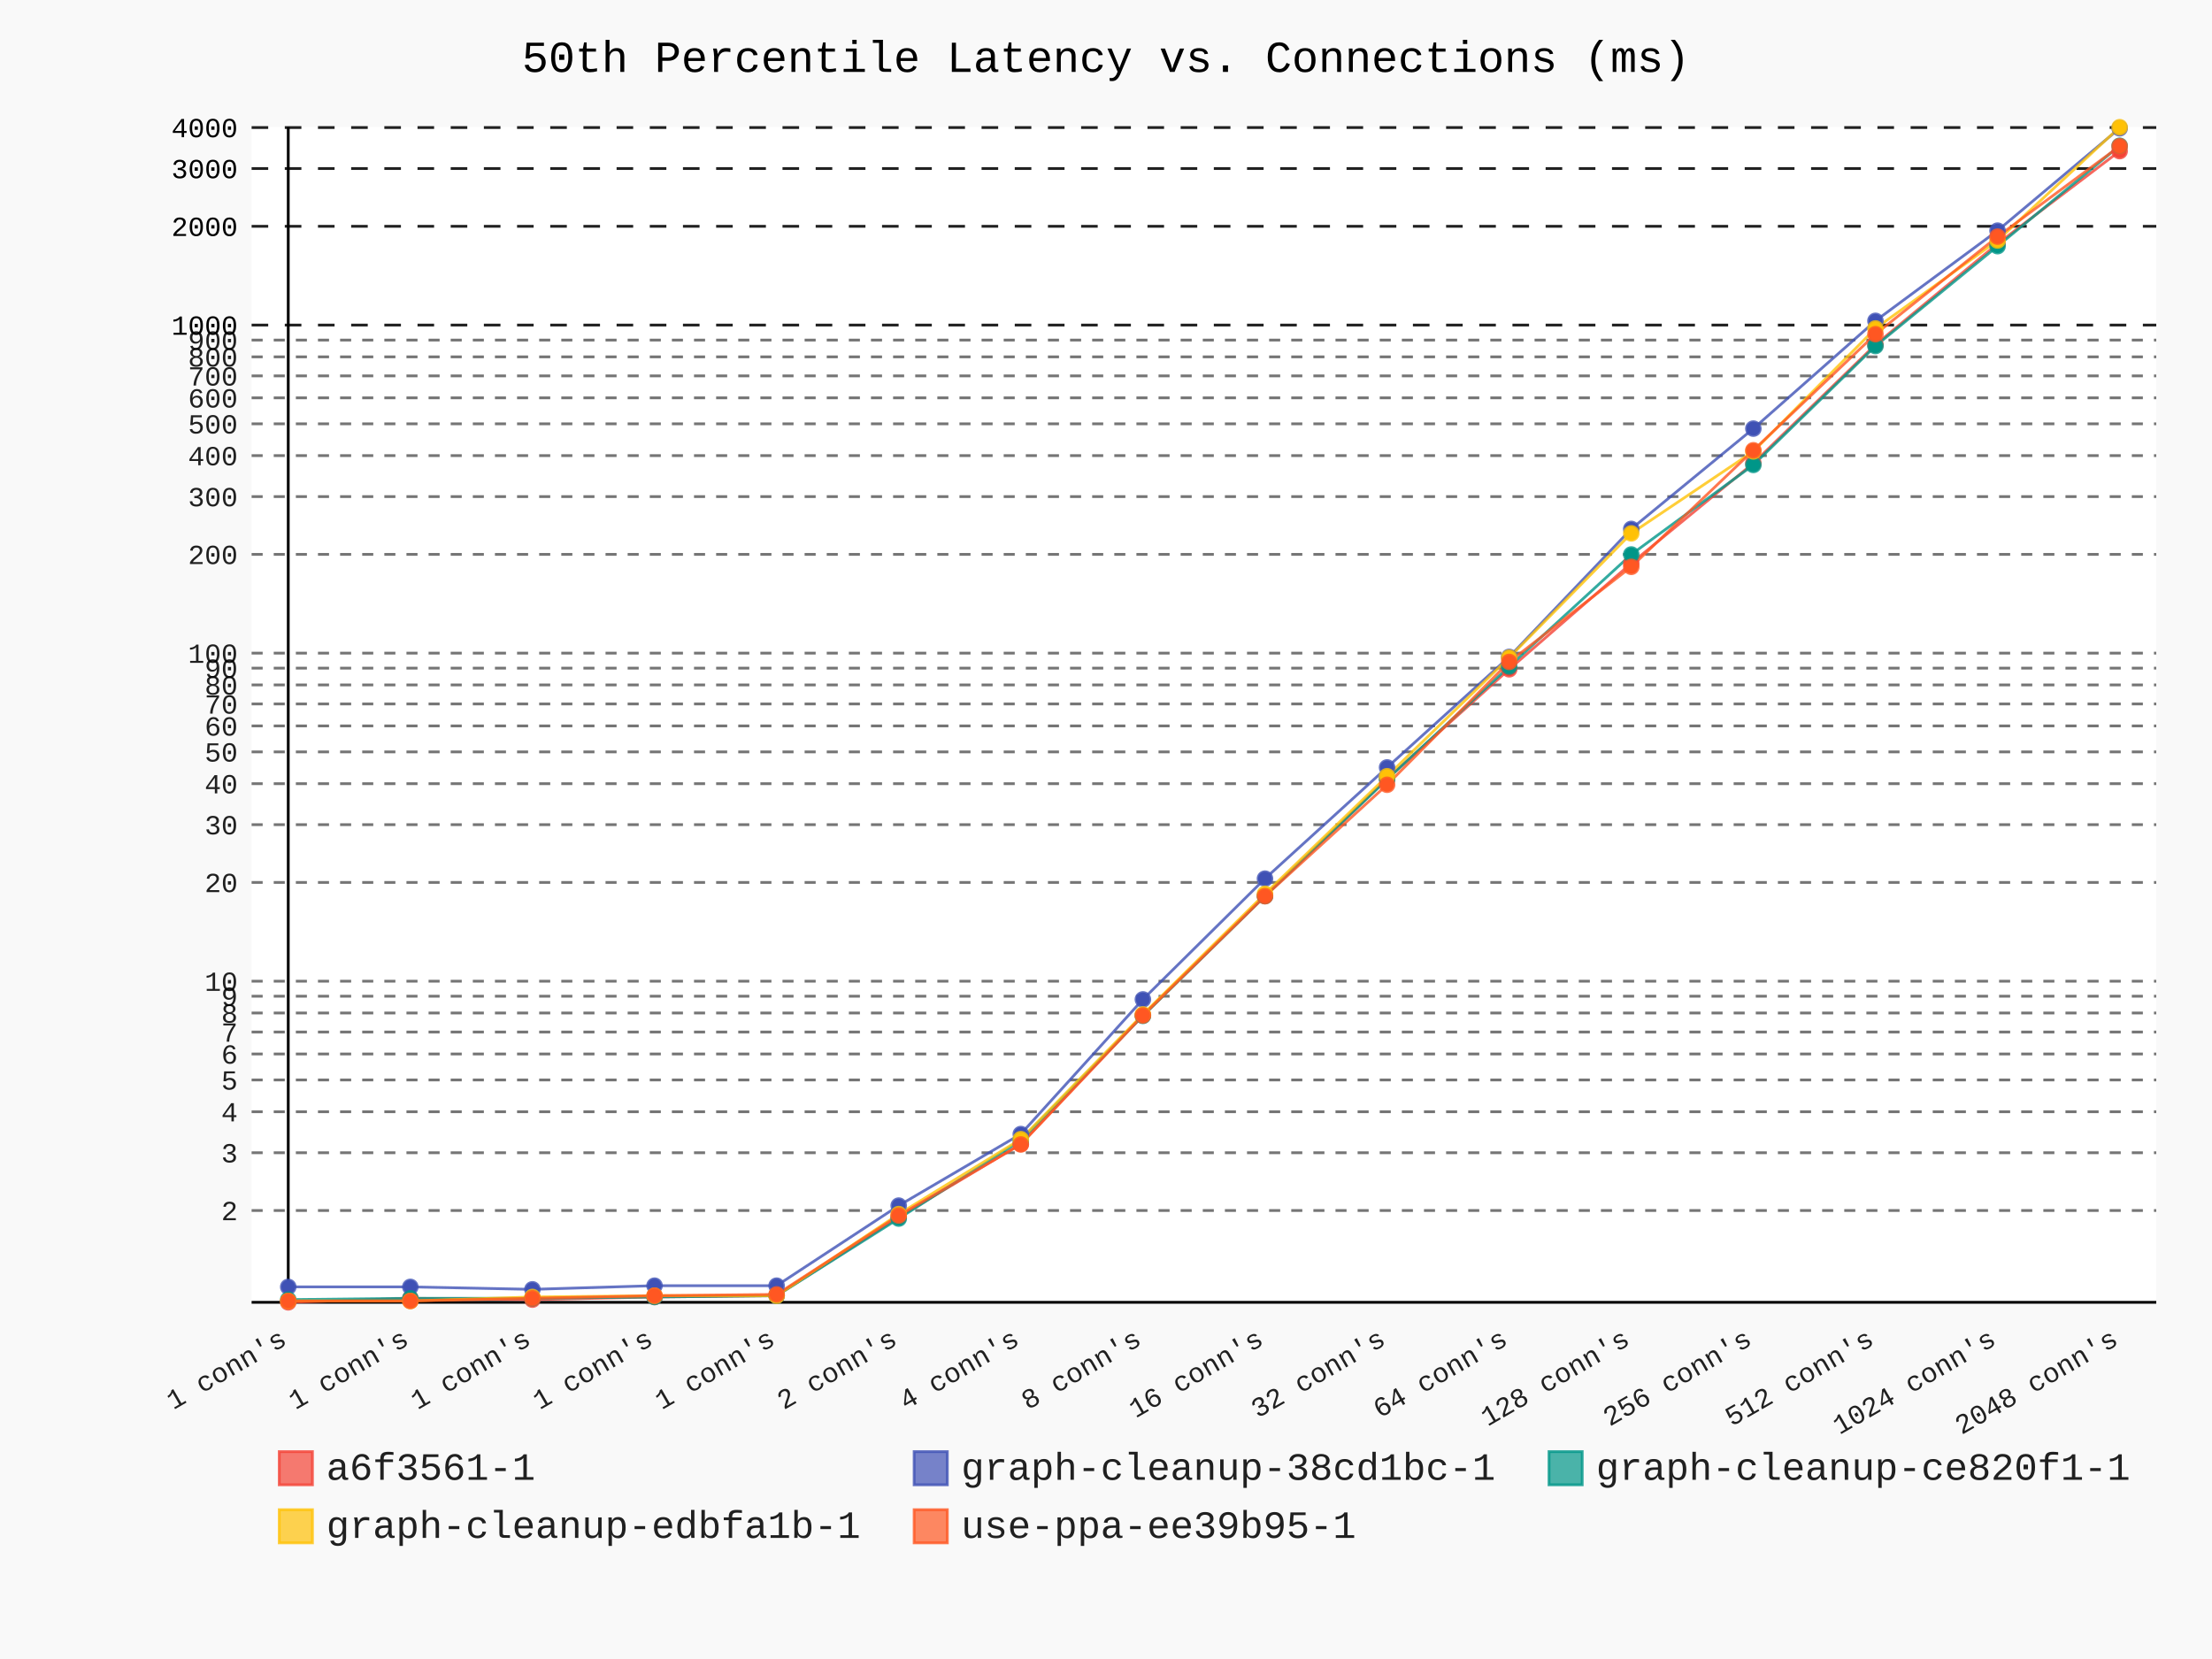
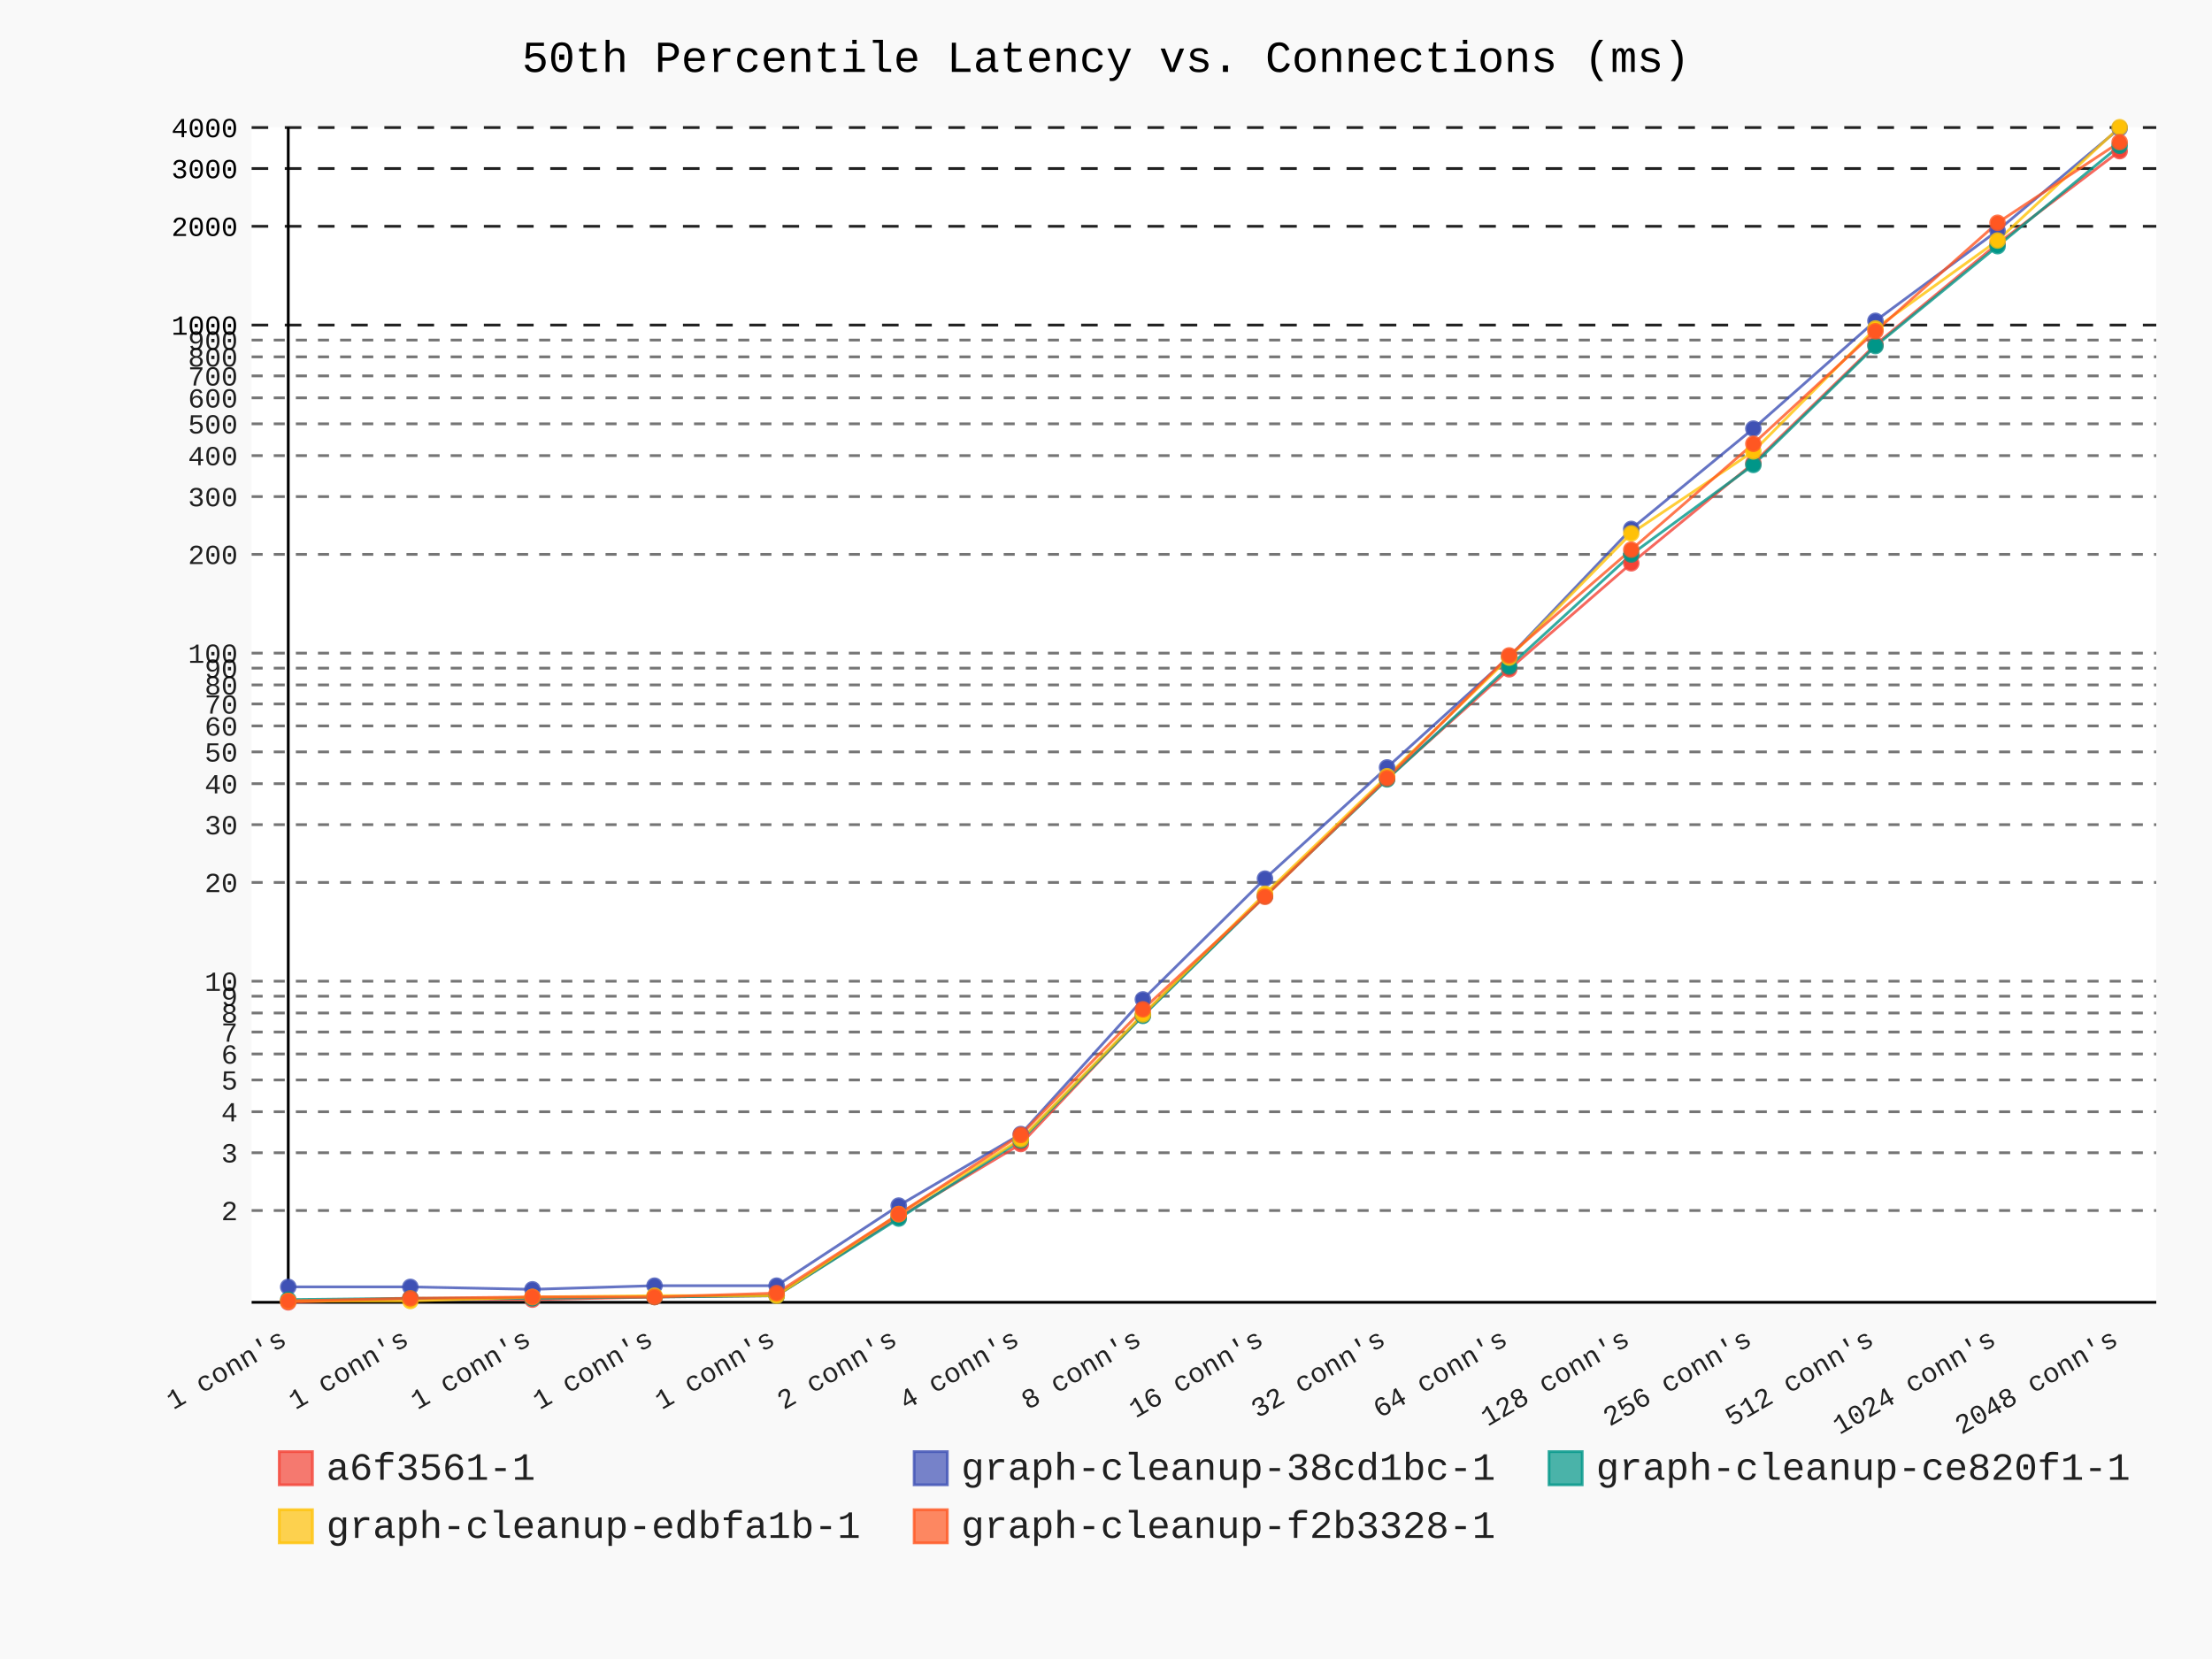
- <svg xmlns="http://www.w3.org/2000/svg" id="chart-a99cdee2-5bd9-4754-a790-19d61614d081" class="pygal-chart" viewBox="0 0 800 600">
+ <svg xmlns="http://www.w3.org/2000/svg" id="chart-72d11927-5c6d-46b5-b299-cd0788b143bf" class="pygal-chart" viewBox="0 0 800 600">
  <defs>
-     <style type="text/css">#chart-a99cdee2-5bd9-4754-a790-19d61614d081{-webkit-user-select:none;-webkit-font-smoothing:antialiased;font-family:Consolas,"Liberation Mono",Menlo,Courier,monospace}#chart-a99cdee2-5bd9-4754-a790-19d61614d081 .title{font-family:Consolas,"Liberation Mono",Menlo,Courier,monospace;font-size:16px}#chart-a99cdee2-5bd9-4754-a790-19d61614d081 .legends .legend text{font-family:Consolas,"Liberation Mono",Menlo,Courier,monospace;font-size:14px}#chart-a99cdee2-5bd9-4754-a790-19d61614d081 .axis text{font-family:Consolas,"Liberation Mono",Menlo,Courier,monospace;font-size:10px}#chart-a99cdee2-5bd9-4754-a790-19d61614d081 .axis text.major{font-family:Consolas,"Liberation Mono",Menlo,Courier,monospace;font-size:10px}#chart-a99cdee2-5bd9-4754-a790-19d61614d081 .text-overlay text.value{font-family:Consolas,"Liberation Mono",Menlo,Courier,monospace;font-size:16px}#chart-a99cdee2-5bd9-4754-a790-19d61614d081 .text-overlay text.label{font-family:Consolas,"Liberation Mono",Menlo,Courier,monospace;font-size:10px}#chart-a99cdee2-5bd9-4754-a790-19d61614d081 .tooltip{font-family:Consolas,"Liberation Mono",Menlo,Courier,monospace;font-size:14px}#chart-a99cdee2-5bd9-4754-a790-19d61614d081 text.no_data{font-family:Consolas,"Liberation Mono",Menlo,Courier,monospace;font-size:64px}
- #chart-a99cdee2-5bd9-4754-a790-19d61614d081{background-color:rgba(249,249,249,1)}#chart-a99cdee2-5bd9-4754-a790-19d61614d081 path,#chart-a99cdee2-5bd9-4754-a790-19d61614d081 line,#chart-a99cdee2-5bd9-4754-a790-19d61614d081 rect,#chart-a99cdee2-5bd9-4754-a790-19d61614d081 circle{-webkit-transition:150ms;-moz-transition:150ms;transition:150ms}#chart-a99cdee2-5bd9-4754-a790-19d61614d081 .graph &gt; .background{fill:rgba(249,249,249,1)}#chart-a99cdee2-5bd9-4754-a790-19d61614d081 .plot &gt; .background{fill:rgba(255,255,255,1)}#chart-a99cdee2-5bd9-4754-a790-19d61614d081 .graph{fill:rgba(0,0,0,.87)}#chart-a99cdee2-5bd9-4754-a790-19d61614d081 text.no_data{fill:rgba(0,0,0,1)}#chart-a99cdee2-5bd9-4754-a790-19d61614d081 .title{fill:rgba(0,0,0,1)}#chart-a99cdee2-5bd9-4754-a790-19d61614d081 .legends .legend text{fill:rgba(0,0,0,.87)}#chart-a99cdee2-5bd9-4754-a790-19d61614d081 .legends .legend:hover text{fill:rgba(0,0,0,1)}#chart-a99cdee2-5bd9-4754-a790-19d61614d081 .axis .line{stroke:rgba(0,0,0,1)}#chart-a99cdee2-5bd9-4754-a790-19d61614d081 .axis .guide.line{stroke:rgba(0,0,0,.54)}#chart-a99cdee2-5bd9-4754-a790-19d61614d081 .axis .major.line{stroke:rgba(0,0,0,.87)}#chart-a99cdee2-5bd9-4754-a790-19d61614d081 .axis text.major{fill:rgba(0,0,0,1)}#chart-a99cdee2-5bd9-4754-a790-19d61614d081 .axis.y .guides:hover .guide.line,#chart-a99cdee2-5bd9-4754-a790-19d61614d081 .line-graph .axis.x .guides:hover .guide.line,#chart-a99cdee2-5bd9-4754-a790-19d61614d081 .stackedline-graph .axis.x .guides:hover .guide.line,#chart-a99cdee2-5bd9-4754-a790-19d61614d081 .xy-graph .axis.x .guides:hover .guide.line{stroke:rgba(0,0,0,1)}#chart-a99cdee2-5bd9-4754-a790-19d61614d081 .axis .guides:hover text{fill:rgba(0,0,0,1)}#chart-a99cdee2-5bd9-4754-a790-19d61614d081 .reactive{fill-opacity:.7;stroke-opacity:.8}#chart-a99cdee2-5bd9-4754-a790-19d61614d081 .ci{stroke:rgba(0,0,0,.87)}#chart-a99cdee2-5bd9-4754-a790-19d61614d081 .reactive.active,#chart-a99cdee2-5bd9-4754-a790-19d61614d081 .active .reactive{fill-opacity:.8;stroke-opacity:.9;stroke-width:4}#chart-a99cdee2-5bd9-4754-a790-19d61614d081 .ci .reactive.active{stroke-width:1.5}#chart-a99cdee2-5bd9-4754-a790-19d61614d081 .series text{fill:rgba(0,0,0,1)}#chart-a99cdee2-5bd9-4754-a790-19d61614d081 .tooltip rect{fill:rgba(255,255,255,1);stroke:rgba(0,0,0,1);-webkit-transition:opacity 150ms;-moz-transition:opacity 150ms;transition:opacity 150ms}#chart-a99cdee2-5bd9-4754-a790-19d61614d081 .tooltip .label{fill:rgba(0,0,0,.87)}#chart-a99cdee2-5bd9-4754-a790-19d61614d081 .tooltip .label{fill:rgba(0,0,0,.87)}#chart-a99cdee2-5bd9-4754-a790-19d61614d081 .tooltip .legend{font-size:.8em;fill:rgba(0,0,0,.54)}#chart-a99cdee2-5bd9-4754-a790-19d61614d081 .tooltip .x_label{font-size:.6em;fill:rgba(0,0,0,1)}#chart-a99cdee2-5bd9-4754-a790-19d61614d081 .tooltip .xlink{font-size:.5em;text-decoration:underline}#chart-a99cdee2-5bd9-4754-a790-19d61614d081 .tooltip .value{font-size:1.5em}#chart-a99cdee2-5bd9-4754-a790-19d61614d081 .bound{font-size:.5em}#chart-a99cdee2-5bd9-4754-a790-19d61614d081 .max-value{font-size:.75em;fill:rgba(0,0,0,.54)}#chart-a99cdee2-5bd9-4754-a790-19d61614d081 .map-element{fill:rgba(255,255,255,1);stroke:rgba(0,0,0,.54) !important}#chart-a99cdee2-5bd9-4754-a790-19d61614d081 .map-element .reactive{fill-opacity:inherit;stroke-opacity:inherit}#chart-a99cdee2-5bd9-4754-a790-19d61614d081 .color-0,#chart-a99cdee2-5bd9-4754-a790-19d61614d081 .color-0 a:visited{stroke:#F44336;fill:#F44336}#chart-a99cdee2-5bd9-4754-a790-19d61614d081 .color-1,#chart-a99cdee2-5bd9-4754-a790-19d61614d081 .color-1 a:visited{stroke:#3F51B5;fill:#3F51B5}#chart-a99cdee2-5bd9-4754-a790-19d61614d081 .color-2,#chart-a99cdee2-5bd9-4754-a790-19d61614d081 .color-2 a:visited{stroke:#009688;fill:#009688}#chart-a99cdee2-5bd9-4754-a790-19d61614d081 .color-3,#chart-a99cdee2-5bd9-4754-a790-19d61614d081 .color-3 a:visited{stroke:#FFC107;fill:#FFC107}#chart-a99cdee2-5bd9-4754-a790-19d61614d081 .color-4,#chart-a99cdee2-5bd9-4754-a790-19d61614d081 .color-4 a:visited{stroke:#FF5722;fill:#FF5722}#chart-a99cdee2-5bd9-4754-a790-19d61614d081 .text-overlay .color-0 text{fill:black}#chart-a99cdee2-5bd9-4754-a790-19d61614d081 .text-overlay .color-1 text{fill:black}#chart-a99cdee2-5bd9-4754-a790-19d61614d081 .text-overlay .color-2 text{fill:black}#chart-a99cdee2-5bd9-4754-a790-19d61614d081 .text-overlay .color-3 text{fill:black}#chart-a99cdee2-5bd9-4754-a790-19d61614d081 .text-overlay .color-4 text{fill:black}
- #chart-a99cdee2-5bd9-4754-a790-19d61614d081 text.no_data{text-anchor:middle}#chart-a99cdee2-5bd9-4754-a790-19d61614d081 .guide.line{fill:none}#chart-a99cdee2-5bd9-4754-a790-19d61614d081 .centered{text-anchor:middle}#chart-a99cdee2-5bd9-4754-a790-19d61614d081 .title{text-anchor:middle}#chart-a99cdee2-5bd9-4754-a790-19d61614d081 .legends .legend text{fill-opacity:1}#chart-a99cdee2-5bd9-4754-a790-19d61614d081 .axis.x text{text-anchor:middle}#chart-a99cdee2-5bd9-4754-a790-19d61614d081 .axis.x:not(.web) text[transform]{text-anchor:start}#chart-a99cdee2-5bd9-4754-a790-19d61614d081 .axis.x:not(.web) text[transform].backwards{text-anchor:end}#chart-a99cdee2-5bd9-4754-a790-19d61614d081 .axis.y text{text-anchor:end}#chart-a99cdee2-5bd9-4754-a790-19d61614d081 .axis.y text[transform].backwards{text-anchor:start}#chart-a99cdee2-5bd9-4754-a790-19d61614d081 .axis.y2 text{text-anchor:start}#chart-a99cdee2-5bd9-4754-a790-19d61614d081 .axis.y2 text[transform].backwards{text-anchor:end}#chart-a99cdee2-5bd9-4754-a790-19d61614d081 .axis .guide.line{stroke-dasharray:4,4}#chart-a99cdee2-5bd9-4754-a790-19d61614d081 .axis .major.guide.line{stroke-dasharray:6,6}#chart-a99cdee2-5bd9-4754-a790-19d61614d081 .horizontal .axis.y .guide.line,#chart-a99cdee2-5bd9-4754-a790-19d61614d081 .horizontal .axis.y2 .guide.line,#chart-a99cdee2-5bd9-4754-a790-19d61614d081 .vertical .axis.x .guide.line{opacity:0}#chart-a99cdee2-5bd9-4754-a790-19d61614d081 .horizontal .axis.always_show .guide.line,#chart-a99cdee2-5bd9-4754-a790-19d61614d081 .vertical .axis.always_show .guide.line{opacity:1 !important}#chart-a99cdee2-5bd9-4754-a790-19d61614d081 .axis.y .guides:hover .guide.line,#chart-a99cdee2-5bd9-4754-a790-19d61614d081 .axis.y2 .guides:hover .guide.line,#chart-a99cdee2-5bd9-4754-a790-19d61614d081 .axis.x .guides:hover .guide.line{opacity:1}#chart-a99cdee2-5bd9-4754-a790-19d61614d081 .axis .guides:hover text{opacity:1}#chart-a99cdee2-5bd9-4754-a790-19d61614d081 .nofill{fill:none}#chart-a99cdee2-5bd9-4754-a790-19d61614d081 .subtle-fill{fill-opacity:.2}#chart-a99cdee2-5bd9-4754-a790-19d61614d081 .dot{stroke-width:1px;fill-opacity:1}#chart-a99cdee2-5bd9-4754-a790-19d61614d081 .dot.active{stroke-width:5px}#chart-a99cdee2-5bd9-4754-a790-19d61614d081 .dot.negative{fill:transparent}#chart-a99cdee2-5bd9-4754-a790-19d61614d081 text,#chart-a99cdee2-5bd9-4754-a790-19d61614d081 tspan{stroke:none !important}#chart-a99cdee2-5bd9-4754-a790-19d61614d081 .series text.active{opacity:1}#chart-a99cdee2-5bd9-4754-a790-19d61614d081 .tooltip rect{fill-opacity:.95;stroke-width:.5}#chart-a99cdee2-5bd9-4754-a790-19d61614d081 .tooltip text{fill-opacity:1}#chart-a99cdee2-5bd9-4754-a790-19d61614d081 .showable{visibility:hidden}#chart-a99cdee2-5bd9-4754-a790-19d61614d081 .showable.shown{visibility:visible}#chart-a99cdee2-5bd9-4754-a790-19d61614d081 .gauge-background{fill:rgba(229,229,229,1);stroke:none}#chart-a99cdee2-5bd9-4754-a790-19d61614d081 .bg-lines{stroke:rgba(249,249,249,1);stroke-width:2px}</style>
+     <style type="text/css">#chart-72d11927-5c6d-46b5-b299-cd0788b143bf{-webkit-user-select:none;-webkit-font-smoothing:antialiased;font-family:Consolas,"Liberation Mono",Menlo,Courier,monospace}#chart-72d11927-5c6d-46b5-b299-cd0788b143bf .title{font-family:Consolas,"Liberation Mono",Menlo,Courier,monospace;font-size:16px}#chart-72d11927-5c6d-46b5-b299-cd0788b143bf .legends .legend text{font-family:Consolas,"Liberation Mono",Menlo,Courier,monospace;font-size:14px}#chart-72d11927-5c6d-46b5-b299-cd0788b143bf .axis text{font-family:Consolas,"Liberation Mono",Menlo,Courier,monospace;font-size:10px}#chart-72d11927-5c6d-46b5-b299-cd0788b143bf .axis text.major{font-family:Consolas,"Liberation Mono",Menlo,Courier,monospace;font-size:10px}#chart-72d11927-5c6d-46b5-b299-cd0788b143bf .text-overlay text.value{font-family:Consolas,"Liberation Mono",Menlo,Courier,monospace;font-size:16px}#chart-72d11927-5c6d-46b5-b299-cd0788b143bf .text-overlay text.label{font-family:Consolas,"Liberation Mono",Menlo,Courier,monospace;font-size:10px}#chart-72d11927-5c6d-46b5-b299-cd0788b143bf .tooltip{font-family:Consolas,"Liberation Mono",Menlo,Courier,monospace;font-size:14px}#chart-72d11927-5c6d-46b5-b299-cd0788b143bf text.no_data{font-family:Consolas,"Liberation Mono",Menlo,Courier,monospace;font-size:64px}
+ #chart-72d11927-5c6d-46b5-b299-cd0788b143bf{background-color:rgba(249,249,249,1)}#chart-72d11927-5c6d-46b5-b299-cd0788b143bf path,#chart-72d11927-5c6d-46b5-b299-cd0788b143bf line,#chart-72d11927-5c6d-46b5-b299-cd0788b143bf rect,#chart-72d11927-5c6d-46b5-b299-cd0788b143bf circle{-webkit-transition:150ms;-moz-transition:150ms;transition:150ms}#chart-72d11927-5c6d-46b5-b299-cd0788b143bf .graph &gt; .background{fill:rgba(249,249,249,1)}#chart-72d11927-5c6d-46b5-b299-cd0788b143bf .plot &gt; .background{fill:rgba(255,255,255,1)}#chart-72d11927-5c6d-46b5-b299-cd0788b143bf .graph{fill:rgba(0,0,0,.87)}#chart-72d11927-5c6d-46b5-b299-cd0788b143bf text.no_data{fill:rgba(0,0,0,1)}#chart-72d11927-5c6d-46b5-b299-cd0788b143bf .title{fill:rgba(0,0,0,1)}#chart-72d11927-5c6d-46b5-b299-cd0788b143bf .legends .legend text{fill:rgba(0,0,0,.87)}#chart-72d11927-5c6d-46b5-b299-cd0788b143bf .legends .legend:hover text{fill:rgba(0,0,0,1)}#chart-72d11927-5c6d-46b5-b299-cd0788b143bf .axis .line{stroke:rgba(0,0,0,1)}#chart-72d11927-5c6d-46b5-b299-cd0788b143bf .axis .guide.line{stroke:rgba(0,0,0,.54)}#chart-72d11927-5c6d-46b5-b299-cd0788b143bf .axis .major.line{stroke:rgba(0,0,0,.87)}#chart-72d11927-5c6d-46b5-b299-cd0788b143bf .axis text.major{fill:rgba(0,0,0,1)}#chart-72d11927-5c6d-46b5-b299-cd0788b143bf .axis.y .guides:hover .guide.line,#chart-72d11927-5c6d-46b5-b299-cd0788b143bf .line-graph .axis.x .guides:hover .guide.line,#chart-72d11927-5c6d-46b5-b299-cd0788b143bf .stackedline-graph .axis.x .guides:hover .guide.line,#chart-72d11927-5c6d-46b5-b299-cd0788b143bf .xy-graph .axis.x .guides:hover .guide.line{stroke:rgba(0,0,0,1)}#chart-72d11927-5c6d-46b5-b299-cd0788b143bf .axis .guides:hover text{fill:rgba(0,0,0,1)}#chart-72d11927-5c6d-46b5-b299-cd0788b143bf .reactive{fill-opacity:.7;stroke-opacity:.8}#chart-72d11927-5c6d-46b5-b299-cd0788b143bf .ci{stroke:rgba(0,0,0,.87)}#chart-72d11927-5c6d-46b5-b299-cd0788b143bf .reactive.active,#chart-72d11927-5c6d-46b5-b299-cd0788b143bf .active .reactive{fill-opacity:.8;stroke-opacity:.9;stroke-width:4}#chart-72d11927-5c6d-46b5-b299-cd0788b143bf .ci .reactive.active{stroke-width:1.5}#chart-72d11927-5c6d-46b5-b299-cd0788b143bf .series text{fill:rgba(0,0,0,1)}#chart-72d11927-5c6d-46b5-b299-cd0788b143bf .tooltip rect{fill:rgba(255,255,255,1);stroke:rgba(0,0,0,1);-webkit-transition:opacity 150ms;-moz-transition:opacity 150ms;transition:opacity 150ms}#chart-72d11927-5c6d-46b5-b299-cd0788b143bf .tooltip .label{fill:rgba(0,0,0,.87)}#chart-72d11927-5c6d-46b5-b299-cd0788b143bf .tooltip .label{fill:rgba(0,0,0,.87)}#chart-72d11927-5c6d-46b5-b299-cd0788b143bf .tooltip .legend{font-size:.8em;fill:rgba(0,0,0,.54)}#chart-72d11927-5c6d-46b5-b299-cd0788b143bf .tooltip .x_label{font-size:.6em;fill:rgba(0,0,0,1)}#chart-72d11927-5c6d-46b5-b299-cd0788b143bf .tooltip .xlink{font-size:.5em;text-decoration:underline}#chart-72d11927-5c6d-46b5-b299-cd0788b143bf .tooltip .value{font-size:1.5em}#chart-72d11927-5c6d-46b5-b299-cd0788b143bf .bound{font-size:.5em}#chart-72d11927-5c6d-46b5-b299-cd0788b143bf .max-value{font-size:.75em;fill:rgba(0,0,0,.54)}#chart-72d11927-5c6d-46b5-b299-cd0788b143bf .map-element{fill:rgba(255,255,255,1);stroke:rgba(0,0,0,.54) !important}#chart-72d11927-5c6d-46b5-b299-cd0788b143bf .map-element .reactive{fill-opacity:inherit;stroke-opacity:inherit}#chart-72d11927-5c6d-46b5-b299-cd0788b143bf .color-0,#chart-72d11927-5c6d-46b5-b299-cd0788b143bf .color-0 a:visited{stroke:#F44336;fill:#F44336}#chart-72d11927-5c6d-46b5-b299-cd0788b143bf .color-1,#chart-72d11927-5c6d-46b5-b299-cd0788b143bf .color-1 a:visited{stroke:#3F51B5;fill:#3F51B5}#chart-72d11927-5c6d-46b5-b299-cd0788b143bf .color-2,#chart-72d11927-5c6d-46b5-b299-cd0788b143bf .color-2 a:visited{stroke:#009688;fill:#009688}#chart-72d11927-5c6d-46b5-b299-cd0788b143bf .color-3,#chart-72d11927-5c6d-46b5-b299-cd0788b143bf .color-3 a:visited{stroke:#FFC107;fill:#FFC107}#chart-72d11927-5c6d-46b5-b299-cd0788b143bf .color-4,#chart-72d11927-5c6d-46b5-b299-cd0788b143bf .color-4 a:visited{stroke:#FF5722;fill:#FF5722}#chart-72d11927-5c6d-46b5-b299-cd0788b143bf .text-overlay .color-0 text{fill:black}#chart-72d11927-5c6d-46b5-b299-cd0788b143bf .text-overlay .color-1 text{fill:black}#chart-72d11927-5c6d-46b5-b299-cd0788b143bf .text-overlay .color-2 text{fill:black}#chart-72d11927-5c6d-46b5-b299-cd0788b143bf .text-overlay .color-3 text{fill:black}#chart-72d11927-5c6d-46b5-b299-cd0788b143bf .text-overlay .color-4 text{fill:black}
+ #chart-72d11927-5c6d-46b5-b299-cd0788b143bf text.no_data{text-anchor:middle}#chart-72d11927-5c6d-46b5-b299-cd0788b143bf .guide.line{fill:none}#chart-72d11927-5c6d-46b5-b299-cd0788b143bf .centered{text-anchor:middle}#chart-72d11927-5c6d-46b5-b299-cd0788b143bf .title{text-anchor:middle}#chart-72d11927-5c6d-46b5-b299-cd0788b143bf .legends .legend text{fill-opacity:1}#chart-72d11927-5c6d-46b5-b299-cd0788b143bf .axis.x text{text-anchor:middle}#chart-72d11927-5c6d-46b5-b299-cd0788b143bf .axis.x:not(.web) text[transform]{text-anchor:start}#chart-72d11927-5c6d-46b5-b299-cd0788b143bf .axis.x:not(.web) text[transform].backwards{text-anchor:end}#chart-72d11927-5c6d-46b5-b299-cd0788b143bf .axis.y text{text-anchor:end}#chart-72d11927-5c6d-46b5-b299-cd0788b143bf .axis.y text[transform].backwards{text-anchor:start}#chart-72d11927-5c6d-46b5-b299-cd0788b143bf .axis.y2 text{text-anchor:start}#chart-72d11927-5c6d-46b5-b299-cd0788b143bf .axis.y2 text[transform].backwards{text-anchor:end}#chart-72d11927-5c6d-46b5-b299-cd0788b143bf .axis .guide.line{stroke-dasharray:4,4}#chart-72d11927-5c6d-46b5-b299-cd0788b143bf .axis .major.guide.line{stroke-dasharray:6,6}#chart-72d11927-5c6d-46b5-b299-cd0788b143bf .horizontal .axis.y .guide.line,#chart-72d11927-5c6d-46b5-b299-cd0788b143bf .horizontal .axis.y2 .guide.line,#chart-72d11927-5c6d-46b5-b299-cd0788b143bf .vertical .axis.x .guide.line{opacity:0}#chart-72d11927-5c6d-46b5-b299-cd0788b143bf .horizontal .axis.always_show .guide.line,#chart-72d11927-5c6d-46b5-b299-cd0788b143bf .vertical .axis.always_show .guide.line{opacity:1 !important}#chart-72d11927-5c6d-46b5-b299-cd0788b143bf .axis.y .guides:hover .guide.line,#chart-72d11927-5c6d-46b5-b299-cd0788b143bf .axis.y2 .guides:hover .guide.line,#chart-72d11927-5c6d-46b5-b299-cd0788b143bf .axis.x .guides:hover .guide.line{opacity:1}#chart-72d11927-5c6d-46b5-b299-cd0788b143bf .axis .guides:hover text{opacity:1}#chart-72d11927-5c6d-46b5-b299-cd0788b143bf .nofill{fill:none}#chart-72d11927-5c6d-46b5-b299-cd0788b143bf .subtle-fill{fill-opacity:.2}#chart-72d11927-5c6d-46b5-b299-cd0788b143bf .dot{stroke-width:1px;fill-opacity:1}#chart-72d11927-5c6d-46b5-b299-cd0788b143bf .dot.active{stroke-width:5px}#chart-72d11927-5c6d-46b5-b299-cd0788b143bf .dot.negative{fill:transparent}#chart-72d11927-5c6d-46b5-b299-cd0788b143bf text,#chart-72d11927-5c6d-46b5-b299-cd0788b143bf tspan{stroke:none !important}#chart-72d11927-5c6d-46b5-b299-cd0788b143bf .series text.active{opacity:1}#chart-72d11927-5c6d-46b5-b299-cd0788b143bf .tooltip rect{fill-opacity:.95;stroke-width:.5}#chart-72d11927-5c6d-46b5-b299-cd0788b143bf .tooltip text{fill-opacity:1}#chart-72d11927-5c6d-46b5-b299-cd0788b143bf .showable{visibility:hidden}#chart-72d11927-5c6d-46b5-b299-cd0788b143bf .showable.shown{visibility:visible}#chart-72d11927-5c6d-46b5-b299-cd0788b143bf .gauge-background{fill:rgba(229,229,229,1);stroke:none}#chart-72d11927-5c6d-46b5-b299-cd0788b143bf .bg-lines{stroke:rgba(249,249,249,1);stroke-width:2px}</style>
  </defs>
  <g class="graph line-graph vertical">
    <rect x="0" y="0" width="800" height="600" class="background" />
    <g transform="translate(91, 46)" class="plot">
      <rect x="0" y="0" width="688.842" height="425.0" class="background" />
      <g class="axis y always_show">
        <path d="M0 425 h688.842" class="line" />
        <g class="logarithmic guides">
          <path d="M0 391.797 h688.842" class="guide line" />
          <text x="-5" y="395.297" class="">2</text>
        </g>
        <g class="logarithmic guides">
          <path d="M0 370.904 h688.842" class="guide line" />
          <text x="-5" y="374.404" class="">3</text>
        </g>
        <g class="logarithmic guides">
          <path d="M0 356.08 h688.842" class="guide line" />
          <text x="-5" y="359.58" class="">4</text>
        </g>
        <g class="logarithmic guides">
          <path d="M0 344.581 h688.842" class="guide line" />
          <text x="-5" y="348.081" class="">5</text>
        </g>
        <g class="logarithmic guides">
          <path d="M0 335.186 h688.842" class="guide line" />
          <text x="-5" y="338.686" class="">6</text>
        </g>
        <g class="logarithmic guides">
          <path d="M0 327.243 h688.842" class="guide line" />
          <text x="-5" y="330.743" class="">7</text>
        </g>
        <g class="logarithmic guides">
          <path d="M0 320.362 h688.842" class="guide line" />
          <text x="-5" y="323.862" class="">8</text>
        </g>
        <g class="logarithmic guides">
          <path d="M0 314.293 h688.842" class="guide line" />
          <text x="-5" y="317.793" class="">9</text>
        </g>
        <g class="logarithmic guides">
          <path d="M0 308.864 h688.842" class="guide line" />
          <text x="-5" y="312.364" class="">10</text>
        </g>
        <g class="logarithmic guides">
          <path d="M0 273.147 h688.842" class="guide line" />
          <text x="-5" y="276.647" class="">20</text>
        </g>
        <g class="logarithmic guides">
          <path d="M0 252.253 h688.842" class="guide line" />
          <text x="-5" y="255.753" class="">30</text>
        </g>
        <g class="logarithmic guides">
          <path d="M0 237.429 h688.842" class="guide line" />
          <text x="-5" y="240.929" class="">40</text>
        </g>
        <g class="logarithmic guides">
          <path d="M0 225.931 h688.842" class="guide line" />
          <text x="-5" y="229.431" class="">50</text>
        </g>
        <g class="logarithmic guides">
          <path d="M0 216.536 h688.842" class="guide line" />
          <text x="-5" y="220.036" class="">60</text>
        </g>
        <g class="logarithmic guides">
          <path d="M0 208.593 h688.842" class="guide line" />
          <text x="-5" y="212.093" class="">70</text>
        </g>
        <g class="logarithmic guides">
          <path d="M0 201.712 h688.842" class="guide line" />
          <text x="-5" y="205.212" class="">80</text>
        </g>
        <g class="logarithmic guides">
          <path d="M0 195.643 h688.842" class="guide line" />
          <text x="-5" y="199.143" class="">90</text>
        </g>
        <g class="logarithmic guides">
          <path d="M0 190.214 h688.842" class="guide line" />
          <text x="-5" y="193.714" class="">100</text>
        </g>
        <g class="logarithmic guides">
          <path d="M0 154.496 h688.842" class="guide line" />
          <text x="-5" y="157.996" class="">200</text>
        </g>
        <g class="logarithmic guides">
          <path d="M0 133.603 h688.842" class="guide line" />
          <text x="-5" y="137.103" class="">300</text>
        </g>
        <g class="logarithmic guides">
          <path d="M0 118.779 h688.842" class="guide line" />
          <text x="-5" y="122.279" class="">400</text>
        </g>
        <g class="logarithmic guides">
          <path d="M0 107.281 h688.842" class="guide line" />
          <text x="-5" y="110.781" class="">500</text>
        </g>
        <g class="logarithmic guides">
          <path d="M0 97.886 h688.842" class="guide line" />
          <text x="-5" y="101.386" class="">600</text>
        </g>
        <g class="logarithmic guides">
          <path d="M0 89.942 h688.842" class="guide line" />
          <text x="-5" y="93.442" class="">700</text>
        </g>
        <g class="logarithmic guides">
          <path d="M0 83.062 h688.842" class="guide line" />
          <text x="-5" y="86.562" class="">800</text>
        </g>
        <g class="logarithmic guides">
          <path d="M0 76.992 h688.842" class="guide line" />
          <text x="-5" y="80.492" class="">900</text>
        </g>
        <g class="logarithmic guides">
          <path d="M0 71.563 h688.842" class="major guide line" />
          <text x="-5" y="75.063" class="major">1000</text>
        </g>
        <g class="logarithmic guides">
          <path d="M0 35.846 h688.842" class="major guide line" />
          <text x="-5" y="39.346" class="major">2000</text>
        </g>
        <g class="logarithmic guides">
          <path d="M0 14.953 h688.842" class="major guide line" />
          <text x="-5" y="18.453" class="major">3000</text>
        </g>
        <g class="logarithmic guides">
          <path d="M0 0.129 h688.842" class="major guide line" />
          <text x="-5" y="3.629" class="major">4000</text>
        </g>
      </g>
      <g class="axis x">
        <g class="guides">
          <path d="M13.247 0 v425" class="line" />
          <text x="13.247" y="440.0" class="backwards" transform="rotate(330 13.24697 440)">1 conn's</text>
        </g>
        <g class="guides">
          <path d="M57.404 0 v425" class="guide line" />
          <text x="57.404" y="440.0" class="backwards" transform="rotate(330 57.40353 440)">1 conn's</text>
        </g>
        <g class="guides">
          <path d="M101.56 0 v425" class="guide line" />
          <text x="101.56" y="440.0" class="backwards" transform="rotate(330 101.5601 440)">1 conn's</text>
        </g>
        <g class="guides">
          <path d="M145.717 0 v425" class="guide line" />
          <text x="145.717" y="440.0" class="backwards" transform="rotate(330 145.7166 440)">1 conn's</text>
        </g>
        <g class="guides">
          <path d="M189.873 0 v425" class="guide line" />
          <text x="189.873" y="440.0" class="backwards" transform="rotate(330 189.8732 440)">1 conn's</text>
        </g>
        <g class="guides">
          <path d="M234.03 0 v425" class="guide line" />
          <text x="234.03" y="440.0" class="backwards" transform="rotate(330 234.0298 440)">2 conn's</text>
        </g>
        <g class="guides">
          <path d="M278.186 0 v425" class="guide line" />
          <text x="278.186" y="440.0" class="backwards" transform="rotate(330 278.1863 440)">4 conn's</text>
        </g>
        <g class="guides">
          <path d="M322.343 0 v425" class="guide line" />
          <text x="322.343" y="440.0" class="backwards" transform="rotate(330 322.3429 440)">8 conn's</text>
        </g>
        <g class="guides">
          <path d="M366.499 0 v425" class="guide line" />
          <text x="366.499" y="440.0" class="backwards" transform="rotate(330 366.4994 440)">16 conn's</text>
        </g>
        <g class="guides">
          <path d="M410.656 0 v425" class="guide line" />
          <text x="410.656" y="440.0" class="backwards" transform="rotate(330 410.656 440)">32 conn's</text>
        </g>
        <g class="guides">
          <path d="M454.813 0 v425" class="guide line" />
          <text x="454.813" y="440.0" class="backwards" transform="rotate(330 454.8126 440)">64 conn's</text>
        </g>
        <g class="guides">
          <path d="M498.969 0 v425" class="guide line" />
          <text x="498.969" y="440.0" class="backwards" transform="rotate(330 498.9691 440)">128 conn's</text>
        </g>
        <g class="guides">
          <path d="M543.126 0 v425" class="guide line" />
          <text x="543.126" y="440.0" class="backwards" transform="rotate(330 543.1257 440)">256 conn's</text>
        </g>
        <g class="guides">
          <path d="M587.282 0 v425" class="guide line" />
          <text x="587.282" y="440.0" class="backwards" transform="rotate(330 587.2822 440)">512 conn's</text>
        </g>
        <g class="guides">
          <path d="M631.439 0 v425" class="guide line" />
          <text x="631.439" y="440.0" class="backwards" transform="rotate(330 631.4388 440)">1024 conn's</text>
        </g>
        <g class="guides">
          <path d="M675.595 0 v425" class="guide line" />
          <text x="675.595" y="440.0" class="backwards" transform="rotate(330 675.5954 440)">2048 conn's</text>
        </g>
      </g>
      <g class="series serie-0 color-0">
        <path d="M13.247 425 L57.404 423.548 101.56 424.028 145.717 423.073 189.873 422.603 234.03 394.169 278.186 367.739 322.343 321.141 366.499 277.921 410.656 235.657 454.813 196.057 498.969 157.72 543.126 121.512 587.282 78.646 631.439 42.141 675.595 8.655" class="line reactive nofill" />
      </g>
      <g class="series serie-1 color-1">
        <path d="M13.247 419.424 L57.404 419.424 101.56 420.312 145.717 418.985 189.873 418.985 234.03 390.024 278.186 364.152 322.343 315.451 366.499 271.774 410.656 231.555 454.813 191.582 498.969 145.295 543.126 109.013 587.282 70.04 631.439 37.415 675.595 0.387" class="line reactive nofill" />
      </g>
      <g class="series serie-2 color-2">
        <path d="M13.247 424.028 L57.404 423.548 101.56 423.548 145.717 423.073 189.873 422.603 234.03 394.712 278.186 366.463 322.343 321.403 366.499 278.091 410.656 235.856 454.813 195.056 498.969 154.537 543.126 122.147 587.282 79.138 631.439 43.022 675.595 6.716" class="line reactive nofill" />
      </g>
      <g class="series serie-3 color-3">
        <path d="M13.247 424.512 L57.404 424.512 101.56 423.073 145.717 422.603 189.873 422.603 234.03 393.101 278.186 365.992 322.343 320.88 366.499 277.247 410.656 234.731 454.813 191.842 498.969 146.902 543.126 117.252 587.282 72.793 631.439 40.99 675.595 0" class="line reactive nofill" />
      </g>
      <g class="series serie-4 color-4">
-         <path d="M13.247 424.512 L57.404 424.512 101.56 423.548 145.717 422.603 189.873 422.137 234.03 393.633 278.186 367.901 322.343 321.272 366.499 278.12 410.656 237.817 454.813 193.396 498.969 159.003 543.126 116.85 587.282 74.865 631.439 39.585 675.595 6.862" class="line reactive nofill" />
+         <path d="M13.247 424.512 L57.404 423.548 101.56 423.073 145.717 423.073 189.873 421.674 234.03 393.101 278.186 364.454 322.343 319.027 366.499 278.347 410.656 235.421 454.813 191.05 498.969 152.801 543.126 114.492 587.282 73.793 631.439 34.574 675.595 5.415" class="line reactive nofill" />
      </g>
    </g>
    <g class="titles">
      <text x="400.0" y="26" class="title plot_title">50th Percentile Latency vs. Connections (ms)</text>
    </g>
    <g transform="translate(91, 46)" class="plot overlay">
      <g class="series serie-0 color-0">
        <g class="dots">
          <circle cx="13.247" cy="425.0" r="2.5" class="dot reactive tooltip-trigger" />
        </g>
        <g class="dots">
          <circle cx="57.404" cy="423.548" r="2.5" class="dot reactive tooltip-trigger" />
        </g>
        <g class="dots">
          <circle cx="101.56" cy="424.028" r="2.5" class="dot reactive tooltip-trigger" />
        </g>
        <g class="dots">
          <circle cx="145.717" cy="423.073" r="2.5" class="dot reactive tooltip-trigger" />
        </g>
        <g class="dots">
          <circle cx="189.873" cy="422.603" r="2.5" class="dot reactive tooltip-trigger" />
        </g>
        <g class="dots">
          <circle cx="234.03" cy="394.169" r="2.5" class="dot reactive tooltip-trigger" />
        </g>
        <g class="dots">
          <circle cx="278.186" cy="367.739" r="2.5" class="dot reactive tooltip-trigger" />
        </g>
        <g class="dots">
          <circle cx="322.343" cy="321.141" r="2.5" class="dot reactive tooltip-trigger" />
        </g>
        <g class="dots">
          <circle cx="366.499" cy="277.921" r="2.5" class="dot reactive tooltip-trigger" />
        </g>
        <g class="dots">
          <circle cx="410.656" cy="235.657" r="2.5" class="dot reactive tooltip-trigger" />
        </g>
        <g class="dots">
          <circle cx="454.813" cy="196.057" r="2.5" class="dot reactive tooltip-trigger" />
        </g>
        <g class="dots">
          <circle cx="498.969" cy="157.72" r="2.5" class="dot reactive tooltip-trigger" />
        </g>
        <g class="dots">
          <circle cx="543.126" cy="121.512" r="2.5" class="dot reactive tooltip-trigger" />
        </g>
        <g class="dots">
          <circle cx="587.282" cy="78.646" r="2.5" class="dot reactive tooltip-trigger" />
        </g>
        <g class="dots">
          <circle cx="631.439" cy="42.141" r="2.5" class="dot reactive tooltip-trigger" />
        </g>
        <g class="dots">
          <circle cx="675.595" cy="8.655" r="2.5" class="dot reactive tooltip-trigger" />
        </g>
      </g>
      <g class="series serie-1 color-1">
        <g class="dots">
          <circle cx="13.247" cy="419.424" r="2.5" class="dot reactive tooltip-trigger" />
        </g>
        <g class="dots">
          <circle cx="57.404" cy="419.424" r="2.5" class="dot reactive tooltip-trigger" />
        </g>
        <g class="dots">
          <circle cx="101.56" cy="420.312" r="2.5" class="dot reactive tooltip-trigger" />
        </g>
        <g class="dots">
          <circle cx="145.717" cy="418.985" r="2.5" class="dot reactive tooltip-trigger" />
        </g>
        <g class="dots">
          <circle cx="189.873" cy="418.985" r="2.5" class="dot reactive tooltip-trigger" />
        </g>
        <g class="dots">
          <circle cx="234.03" cy="390.024" r="2.5" class="dot reactive tooltip-trigger" />
        </g>
        <g class="dots">
          <circle cx="278.186" cy="364.152" r="2.5" class="dot reactive tooltip-trigger" />
        </g>
        <g class="dots">
          <circle cx="322.343" cy="315.451" r="2.5" class="dot reactive tooltip-trigger" />
        </g>
        <g class="dots">
          <circle cx="366.499" cy="271.774" r="2.5" class="dot reactive tooltip-trigger" />
        </g>
        <g class="dots">
          <circle cx="410.656" cy="231.555" r="2.5" class="dot reactive tooltip-trigger" />
        </g>
        <g class="dots">
          <circle cx="454.813" cy="191.582" r="2.5" class="dot reactive tooltip-trigger" />
        </g>
        <g class="dots">
          <circle cx="498.969" cy="145.295" r="2.5" class="dot reactive tooltip-trigger" />
        </g>
        <g class="dots">
          <circle cx="543.126" cy="109.013" r="2.5" class="dot reactive tooltip-trigger" />
        </g>
        <g class="dots">
          <circle cx="587.282" cy="70.04" r="2.5" class="dot reactive tooltip-trigger" />
        </g>
        <g class="dots">
          <circle cx="631.439" cy="37.415" r="2.5" class="dot reactive tooltip-trigger" />
        </g>
        <g class="dots">
          <circle cx="675.595" cy="0.387" r="2.5" class="dot reactive tooltip-trigger" />
        </g>
      </g>
      <g class="series serie-2 color-2">
        <g class="dots">
          <circle cx="13.247" cy="424.028" r="2.5" class="dot reactive tooltip-trigger" />
        </g>
        <g class="dots">
          <circle cx="57.404" cy="423.548" r="2.5" class="dot reactive tooltip-trigger" />
        </g>
        <g class="dots">
          <circle cx="101.56" cy="423.548" r="2.5" class="dot reactive tooltip-trigger" />
        </g>
        <g class="dots">
          <circle cx="145.717" cy="423.073" r="2.5" class="dot reactive tooltip-trigger" />
        </g>
        <g class="dots">
          <circle cx="189.873" cy="422.603" r="2.5" class="dot reactive tooltip-trigger" />
        </g>
        <g class="dots">
          <circle cx="234.03" cy="394.712" r="2.5" class="dot reactive tooltip-trigger" />
        </g>
        <g class="dots">
          <circle cx="278.186" cy="366.463" r="2.5" class="dot reactive tooltip-trigger" />
        </g>
        <g class="dots">
          <circle cx="322.343" cy="321.403" r="2.5" class="dot reactive tooltip-trigger" />
        </g>
        <g class="dots">
          <circle cx="366.499" cy="278.091" r="2.5" class="dot reactive tooltip-trigger" />
        </g>
        <g class="dots">
          <circle cx="410.656" cy="235.856" r="2.5" class="dot reactive tooltip-trigger" />
        </g>
        <g class="dots">
          <circle cx="454.813" cy="195.056" r="2.5" class="dot reactive tooltip-trigger" />
        </g>
        <g class="dots">
          <circle cx="498.969" cy="154.537" r="2.5" class="dot reactive tooltip-trigger" />
        </g>
        <g class="dots">
          <circle cx="543.126" cy="122.147" r="2.5" class="dot reactive tooltip-trigger" />
        </g>
        <g class="dots">
          <circle cx="587.282" cy="79.138" r="2.5" class="dot reactive tooltip-trigger" />
        </g>
        <g class="dots">
          <circle cx="631.439" cy="43.022" r="2.5" class="dot reactive tooltip-trigger" />
        </g>
        <g class="dots">
          <circle cx="675.595" cy="6.716" r="2.5" class="dot reactive tooltip-trigger" />
        </g>
      </g>
      <g class="series serie-3 color-3">
        <g class="dots">
          <circle cx="13.247" cy="424.512" r="2.5" class="dot reactive tooltip-trigger" />
        </g>
        <g class="dots">
          <circle cx="57.404" cy="424.512" r="2.5" class="dot reactive tooltip-trigger" />
        </g>
        <g class="dots">
          <circle cx="101.56" cy="423.073" r="2.5" class="dot reactive tooltip-trigger" />
        </g>
        <g class="dots">
          <circle cx="145.717" cy="422.603" r="2.5" class="dot reactive tooltip-trigger" />
        </g>
        <g class="dots">
          <circle cx="189.873" cy="422.603" r="2.5" class="dot reactive tooltip-trigger" />
        </g>
        <g class="dots">
          <circle cx="234.03" cy="393.101" r="2.5" class="dot reactive tooltip-trigger" />
        </g>
        <g class="dots">
          <circle cx="278.186" cy="365.992" r="2.5" class="dot reactive tooltip-trigger" />
        </g>
        <g class="dots">
          <circle cx="322.343" cy="320.88" r="2.5" class="dot reactive tooltip-trigger" />
        </g>
        <g class="dots">
          <circle cx="366.499" cy="277.247" r="2.5" class="dot reactive tooltip-trigger" />
        </g>
        <g class="dots">
          <circle cx="410.656" cy="234.731" r="2.5" class="dot reactive tooltip-trigger" />
        </g>
        <g class="dots">
          <circle cx="454.813" cy="191.842" r="2.5" class="dot reactive tooltip-trigger" />
        </g>
        <g class="dots">
          <circle cx="498.969" cy="146.902" r="2.5" class="dot reactive tooltip-trigger" />
        </g>
        <g class="dots">
          <circle cx="543.126" cy="117.252" r="2.5" class="dot reactive tooltip-trigger" />
        </g>
        <g class="dots">
          <circle cx="587.282" cy="72.793" r="2.5" class="dot reactive tooltip-trigger" />
        </g>
        <g class="dots">
          <circle cx="631.439" cy="40.99" r="2.5" class="dot reactive tooltip-trigger" />
        </g>
        <g class="dots">
          <circle cx="675.595" cy="0.0" r="2.5" class="dot reactive tooltip-trigger" />
        </g>
      </g>
      <g class="series serie-4 color-4">
        <g class="dots">
          <circle cx="13.247" cy="424.512" r="2.5" class="dot reactive tooltip-trigger" />
        </g>
        <g class="dots">
-           <circle cx="57.404" cy="424.512" r="2.5" class="dot reactive tooltip-trigger" />
-         </g>
-         <g class="dots">
-           <circle cx="101.56" cy="423.548" r="2.5" class="dot reactive tooltip-trigger" />
-         </g>
-         <g class="dots">
-           <circle cx="145.717" cy="422.603" r="2.5" class="dot reactive tooltip-trigger" />
-         </g>
-         <g class="dots">
-           <circle cx="189.873" cy="422.137" r="2.5" class="dot reactive tooltip-trigger" />
-         </g>
-         <g class="dots">
-           <circle cx="234.03" cy="393.633" r="2.5" class="dot reactive tooltip-trigger" />
-         </g>
-         <g class="dots">
-           <circle cx="278.186" cy="367.901" r="2.5" class="dot reactive tooltip-trigger" />
-         </g>
-         <g class="dots">
-           <circle cx="322.343" cy="321.272" r="2.5" class="dot reactive tooltip-trigger" />
-         </g>
-         <g class="dots">
-           <circle cx="366.499" cy="278.12" r="2.5" class="dot reactive tooltip-trigger" />
-         </g>
-         <g class="dots">
-           <circle cx="410.656" cy="237.817" r="2.5" class="dot reactive tooltip-trigger" />
-         </g>
-         <g class="dots">
-           <circle cx="454.813" cy="193.396" r="2.5" class="dot reactive tooltip-trigger" />
-         </g>
-         <g class="dots">
-           <circle cx="498.969" cy="159.003" r="2.5" class="dot reactive tooltip-trigger" />
-         </g>
-         <g class="dots">
-           <circle cx="543.126" cy="116.85" r="2.5" class="dot reactive tooltip-trigger" />
-         </g>
-         <g class="dots">
-           <circle cx="587.282" cy="74.865" r="2.5" class="dot reactive tooltip-trigger" />
-         </g>
-         <g class="dots">
-           <circle cx="631.439" cy="39.585" r="2.5" class="dot reactive tooltip-trigger" />
-         </g>
-         <g class="dots">
-           <circle cx="675.595" cy="6.862" r="2.5" class="dot reactive tooltip-trigger" />
+           <circle cx="57.404" cy="423.548" r="2.5" class="dot reactive tooltip-trigger" />
+         </g>
+         <g class="dots">
+           <circle cx="101.56" cy="423.073" r="2.5" class="dot reactive tooltip-trigger" />
+         </g>
+         <g class="dots">
+           <circle cx="145.717" cy="423.073" r="2.5" class="dot reactive tooltip-trigger" />
+         </g>
+         <g class="dots">
+           <circle cx="189.873" cy="421.674" r="2.5" class="dot reactive tooltip-trigger" />
+         </g>
+         <g class="dots">
+           <circle cx="234.03" cy="393.101" r="2.5" class="dot reactive tooltip-trigger" />
+         </g>
+         <g class="dots">
+           <circle cx="278.186" cy="364.454" r="2.5" class="dot reactive tooltip-trigger" />
+         </g>
+         <g class="dots">
+           <circle cx="322.343" cy="319.027" r="2.5" class="dot reactive tooltip-trigger" />
+         </g>
+         <g class="dots">
+           <circle cx="366.499" cy="278.347" r="2.5" class="dot reactive tooltip-trigger" />
+         </g>
+         <g class="dots">
+           <circle cx="410.656" cy="235.421" r="2.5" class="dot reactive tooltip-trigger" />
+         </g>
+         <g class="dots">
+           <circle cx="454.813" cy="191.05" r="2.5" class="dot reactive tooltip-trigger" />
+         </g>
+         <g class="dots">
+           <circle cx="498.969" cy="152.801" r="2.5" class="dot reactive tooltip-trigger" />
+         </g>
+         <g class="dots">
+           <circle cx="543.126" cy="114.492" r="2.5" class="dot reactive tooltip-trigger" />
+         </g>
+         <g class="dots">
+           <circle cx="587.282" cy="73.793" r="2.5" class="dot reactive tooltip-trigger" />
+         </g>
+         <g class="dots">
+           <circle cx="631.439" cy="34.574" r="2.5" class="dot reactive tooltip-trigger" />
+         </g>
+         <g class="dots">
+           <circle cx="675.595" cy="5.415" r="2.5" class="dot reactive tooltip-trigger" />
        </g>
      </g>
    </g>
    <g transform="translate(91, 46)" class="plot text-overlay">
      <g class="series serie-0 color-0" />
      <g class="series serie-1 color-1" />
      <g class="series serie-2 color-2" />
      <g class="series serie-3 color-3" />
      <g class="series serie-4 color-4" />
    </g>
    <g transform="translate(91, 46)" class="plot tooltip-overlay">
      <g transform="translate(0 0)" style="opacity: 0" class="tooltip">
        <rect rx="0" ry="0" width="0" height="0" class="tooltip-box" />
        <g class="text" />
      </g>
    </g>
    <g transform="translate(101, 524)" class="legends">
      <g id="activate-serie-0" class="legend reactive activate-serie">
        <rect x="0.0" y="1.0" width="12" height="12" class="color-0 reactive" />
        <text x="17.0" y="11.2">a6f3561-1</text>
      </g>
      <g id="activate-serie-1" class="legend reactive activate-serie">
        <rect x="229.614" y="1.0" width="12" height="12" class="color-1 reactive" />
        <text x="246.614" y="11.2">graph-cleanup-38cd1bc-1</text>
      </g>
      <g id="activate-serie-2" class="legend reactive activate-serie">
        <rect x="459.228" y="1.0" width="12" height="12" class="color-2 reactive" />
        <text x="476.228" y="11.2">graph-cleanup-ce820f1-1</text>
      </g>
      <g id="activate-serie-3" class="legend reactive activate-serie">
        <rect x="0.0" y="22.0" width="12" height="12" class="color-3 reactive" />
        <text x="17.0" y="32.2">graph-cleanup-edbfa1b-1</text>
      </g>
      <g id="activate-serie-4" class="legend reactive activate-serie">
        <rect x="229.614" y="22.0" width="12" height="12" class="color-4 reactive" />
-         <text x="246.614" y="32.2">use-ppa-ee39b95-1</text>
+         <text x="246.614" y="32.2">graph-cleanup-f2b3328-1</text>
      </g>
    </g>
  </g>
</svg>
